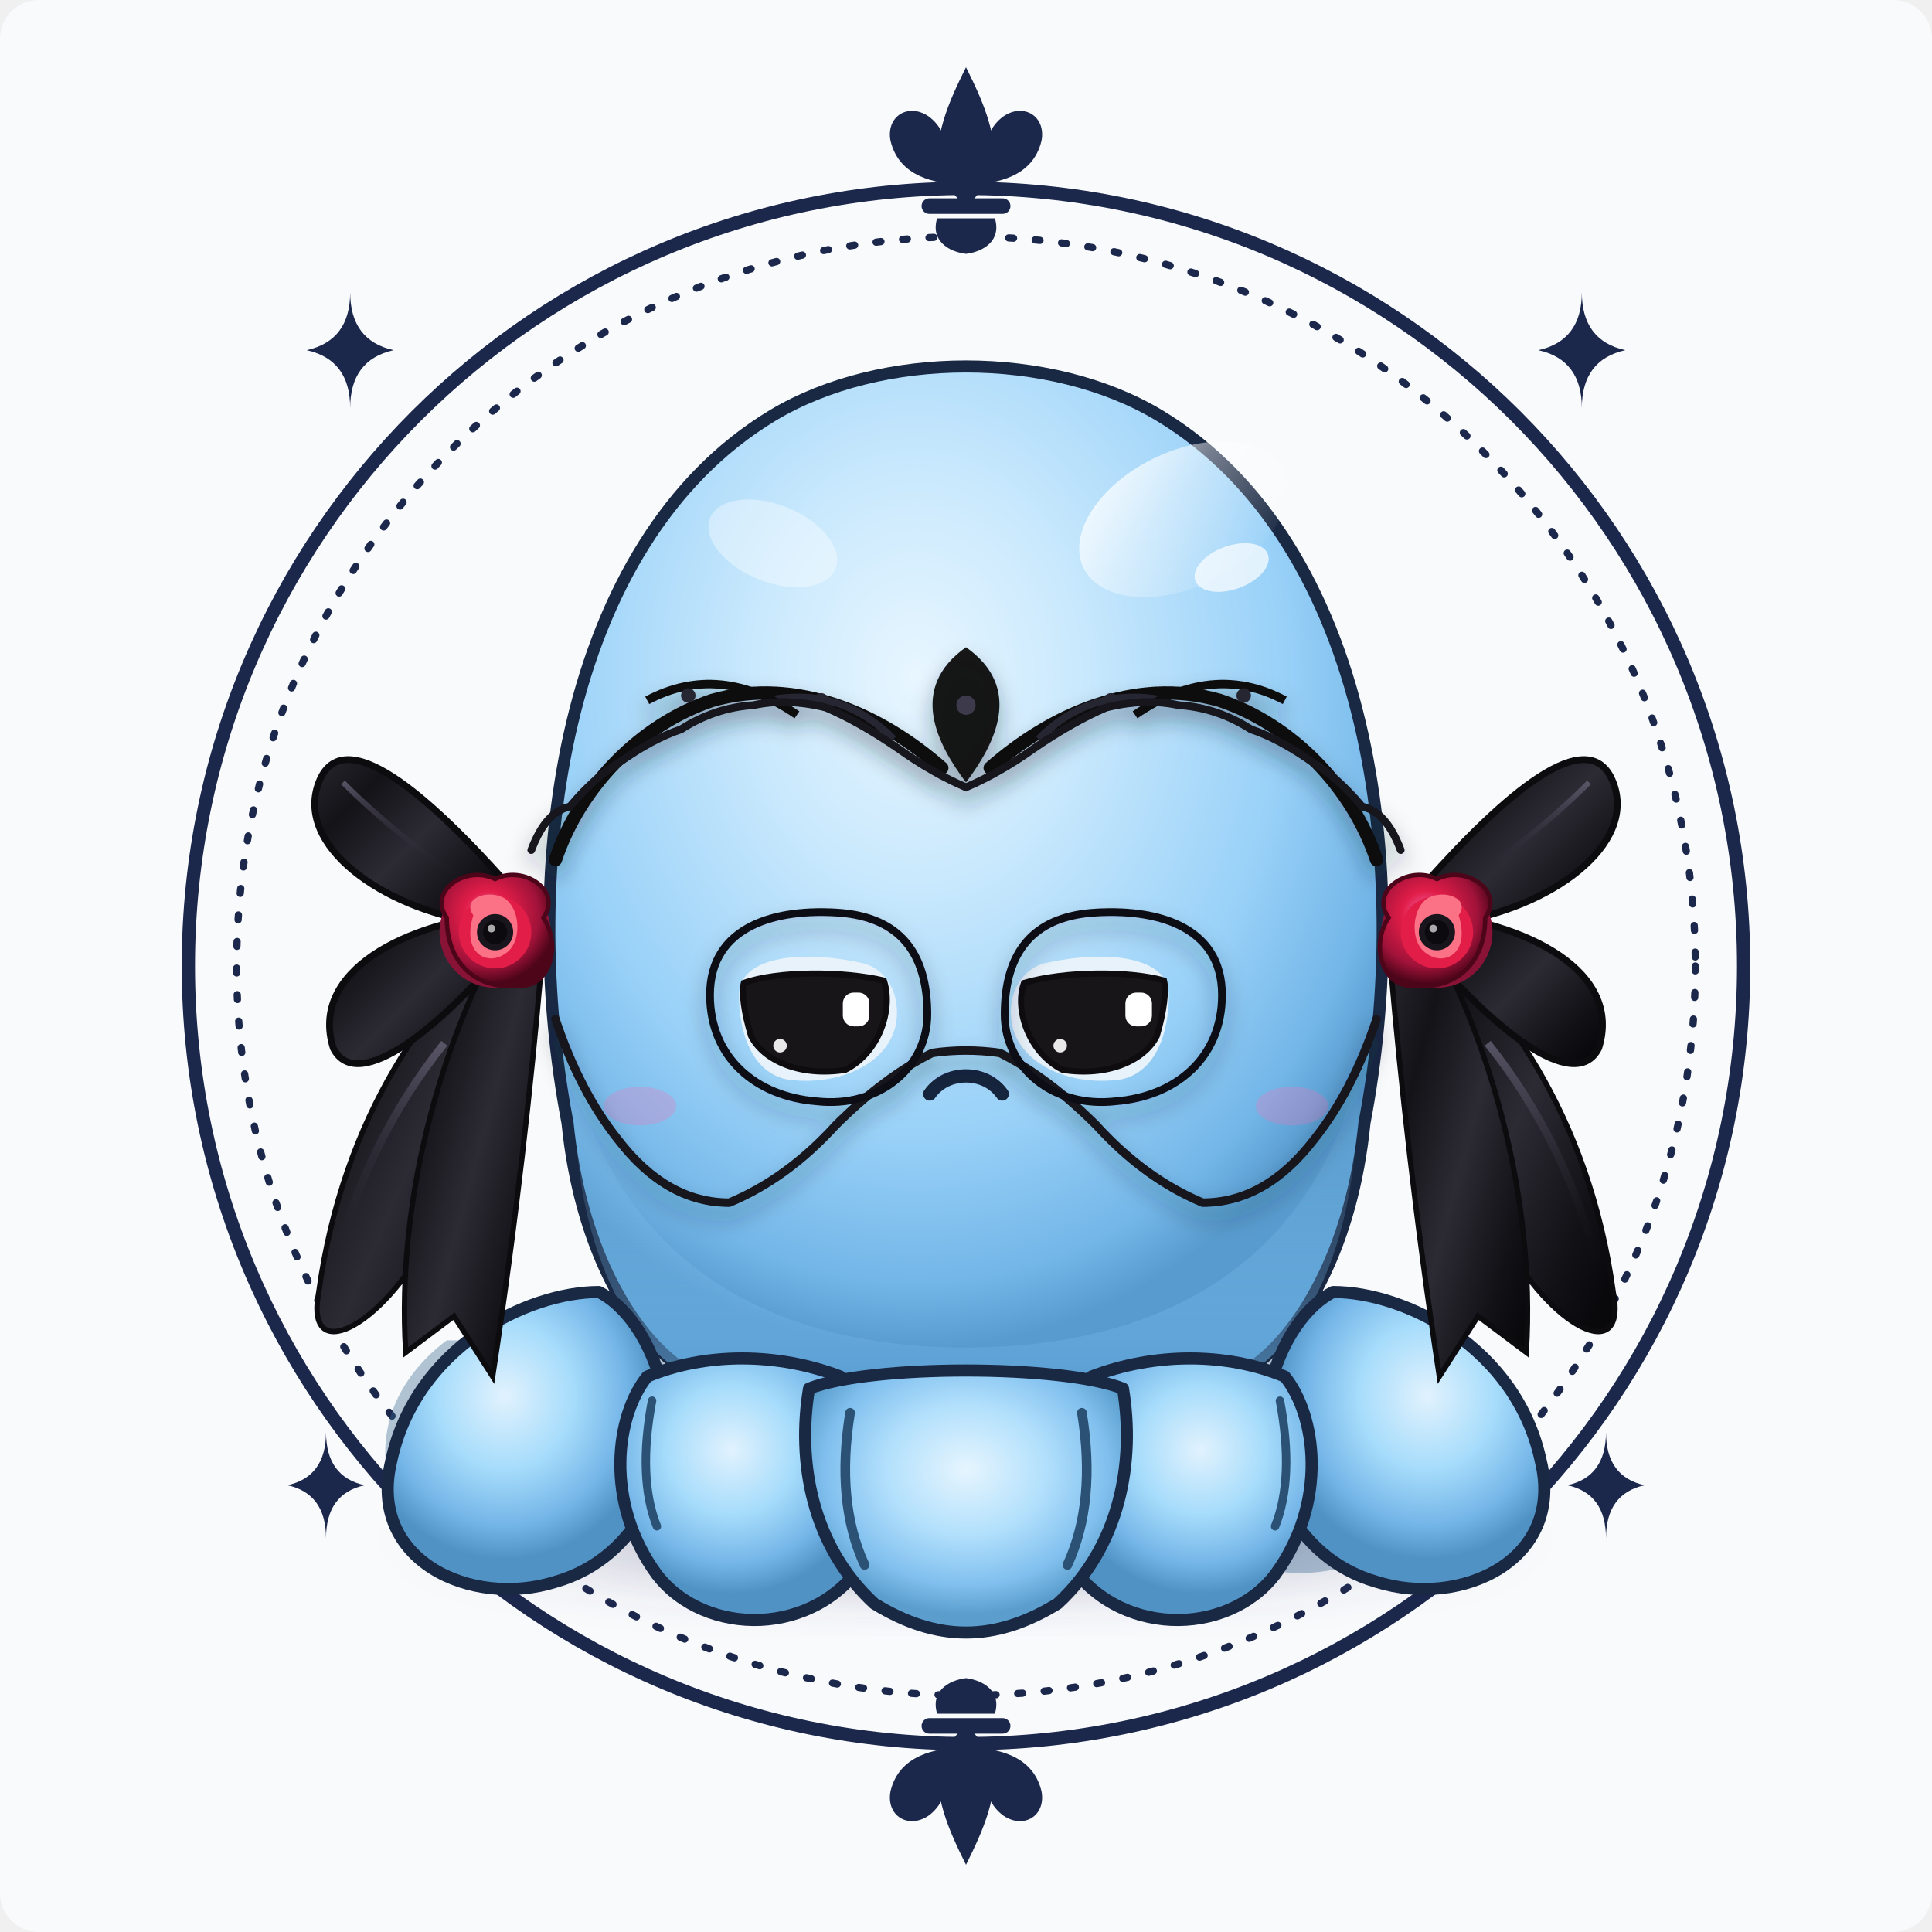
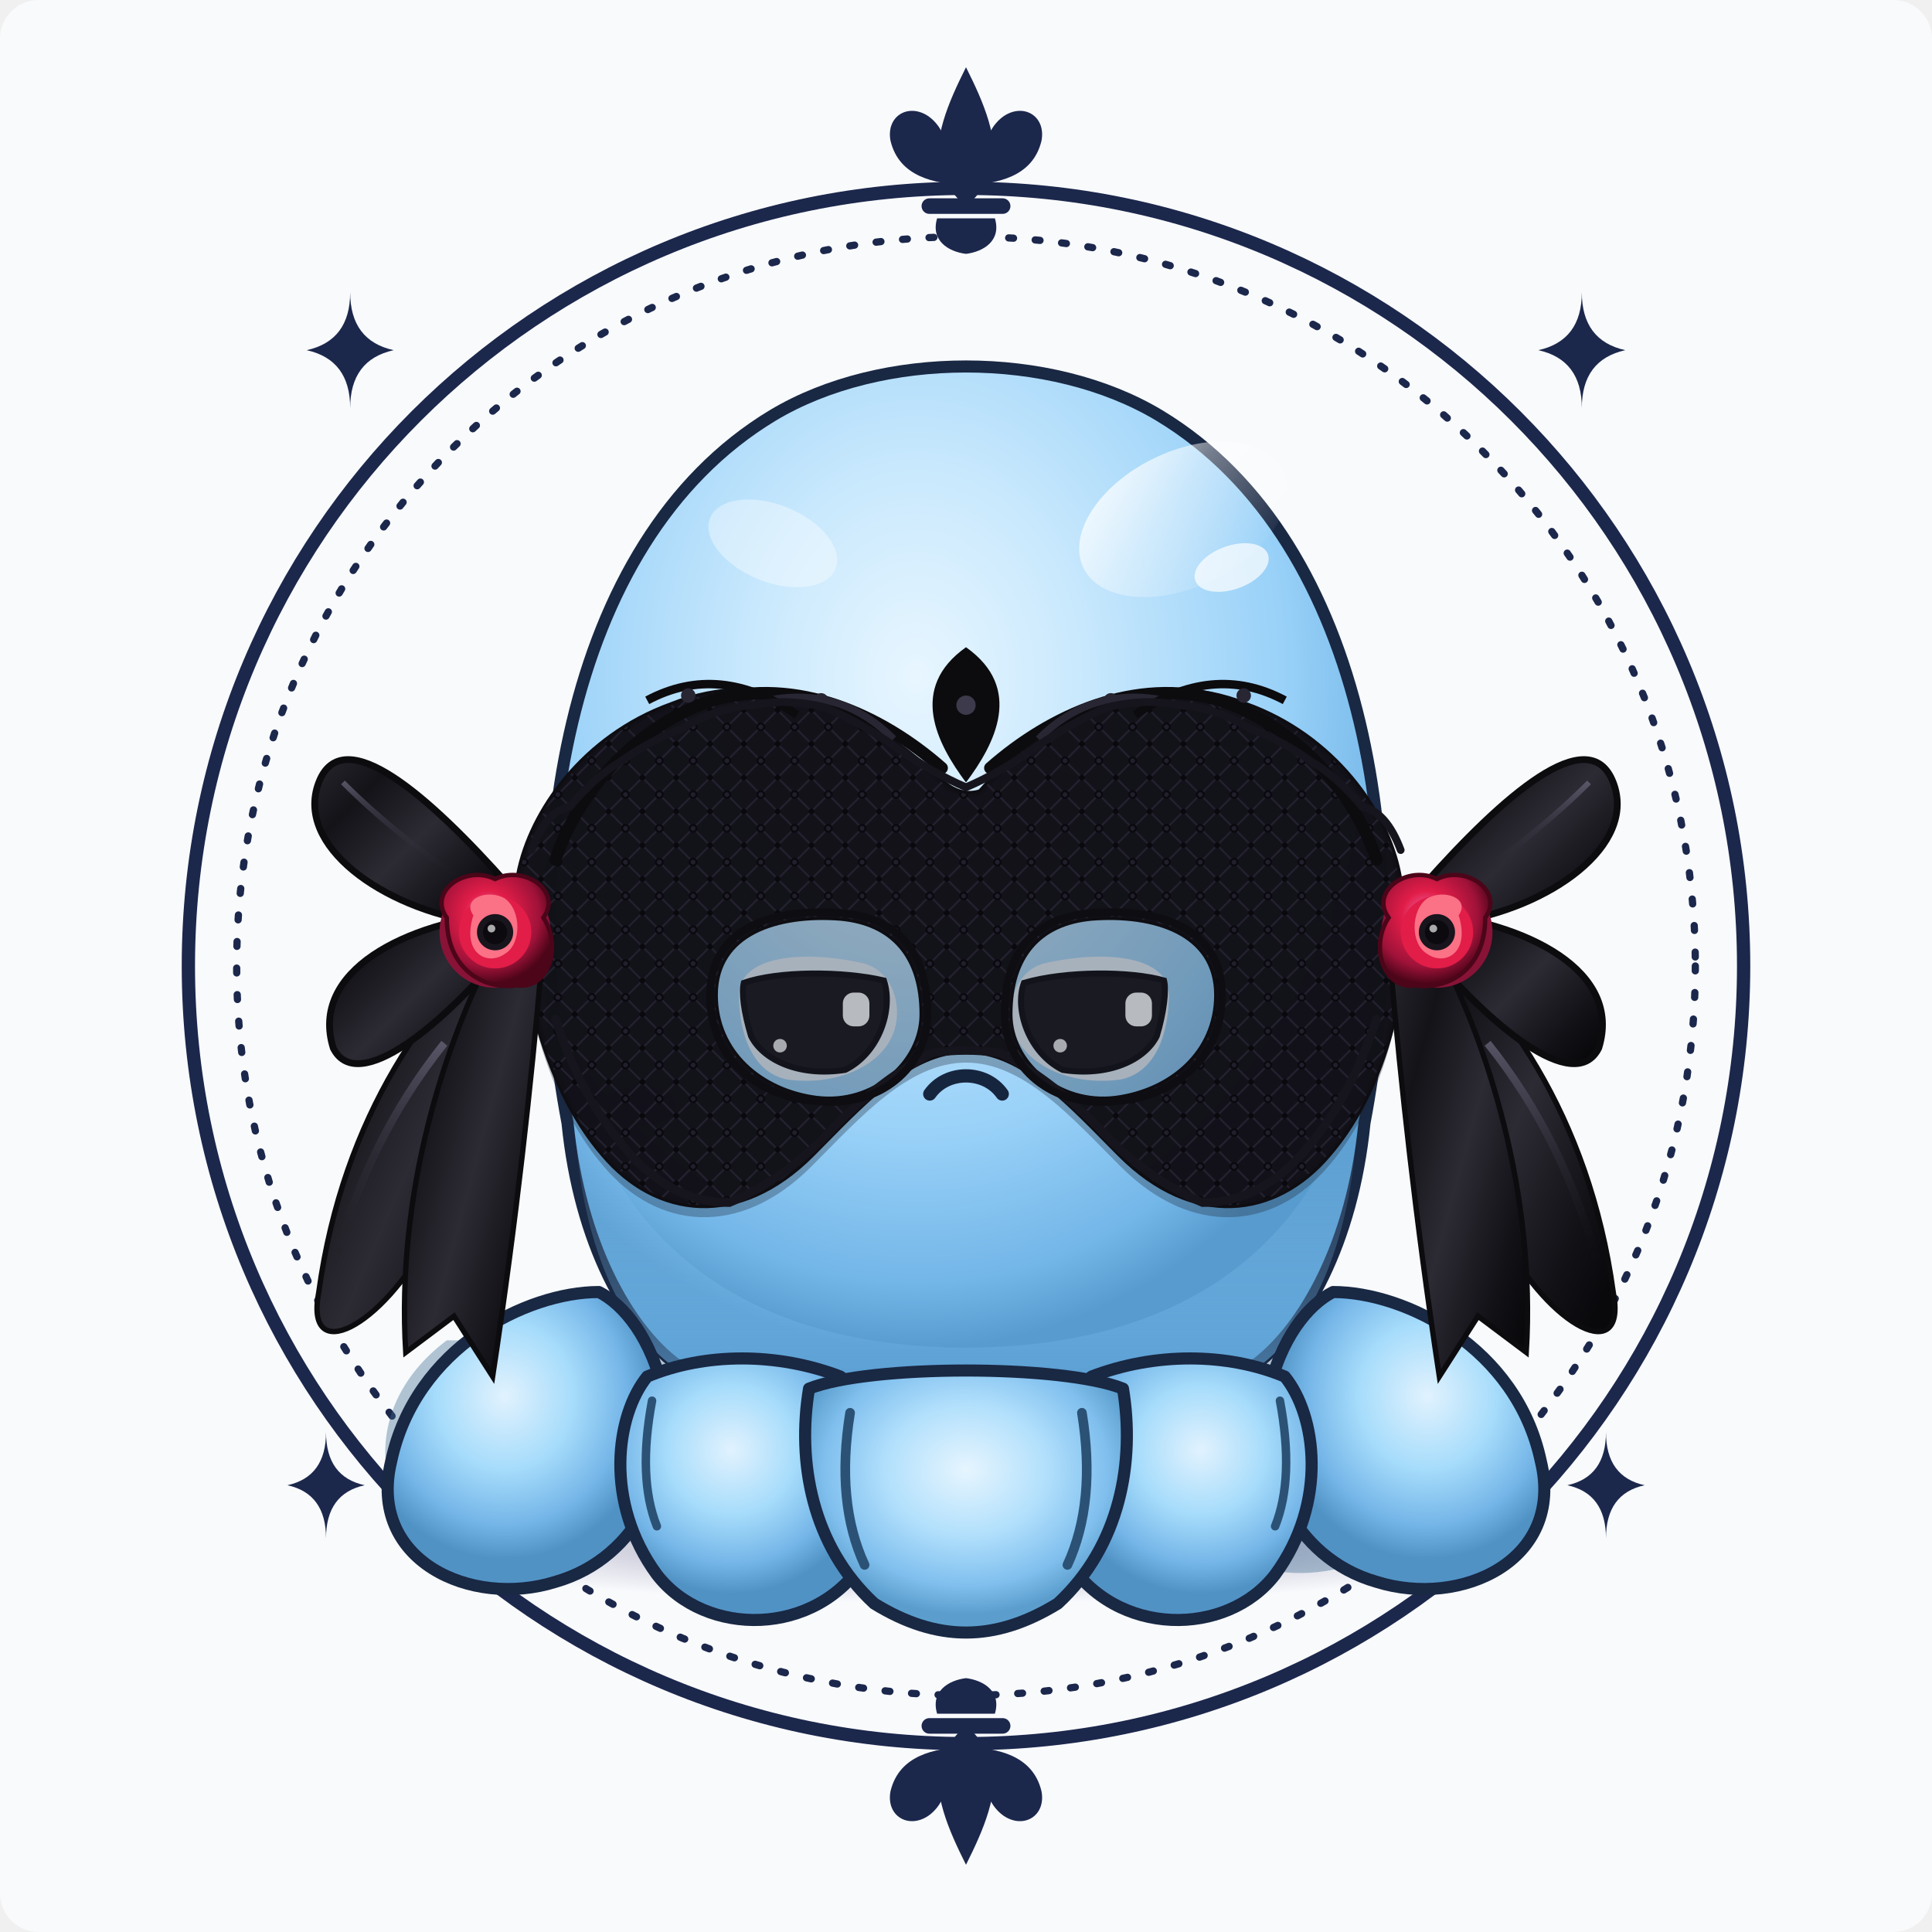
<svg xmlns="http://www.w3.org/2000/svg" viewBox="0 0 800 800" width="100%" height="100%">
  <defs>
-     <filter id="soft-ground-blur" x="-20%" y="-20%" width="140%" height="140%">
-       <feGaussianBlur stdDeviation="9" result="blur" />
-     </filter>
-     <filter id="mask-depth-shadow" x="-15%" y="-15%" width="130%" height="130%">
-       <feDropShadow dx="0" dy="5" stdDeviation="4.5" flood-color="#1B2536" flood-opacity="0.38" />
-     </filter>
    <radialGradient id="head-dome-grad" cx="44%" cy="30%" r="65%">
      <stop offset="0%" stop-color="#E8F6FF" />
      <stop offset="30%" stop-color="#CAE9FD" />
      <stop offset="68%" stop-color="#99D1F8" />
      <stop offset="90%" stop-color="#73B6E8" />
      <stop offset="100%" stop-color="#589BCE" />
    </radialGradient>
    <linearGradient id="head-ambient-shade" x1="0%" y1="0%" x2="0%" y2="100%">
      <stop offset="0%" stop-color="#A2D7FC" stop-opacity="0" />
      <stop offset="65%" stop-color="#7ABEF0" stop-opacity="0.3" />
      <stop offset="100%" stop-color="#5296CC" stop-opacity="0.8" />
    </linearGradient>
    <linearGradient id="gloss-sheen" x1="0%" y1="0%" x2="80%" y2="100%">
      <stop offset="0%" stop-color="#FFFFFF" stop-opacity="0.9" />
      <stop offset="45%" stop-color="#FFFFFF" stop-opacity="0.4" />
      <stop offset="100%" stop-color="#FFFFFF" stop-opacity="0" />
    </linearGradient>
    <radialGradient id="tentacle-cushion-center" cx="50%" cy="38%" r="55%">
      <stop offset="0%" stop-color="#E6F5FE" />
      <stop offset="45%" stop-color="#B2E0FC" />
      <stop offset="80%" stop-color="#80BFEE" />
      <stop offset="100%" stop-color="#5B9ECD" />
    </radialGradient>
    <radialGradient id="tentacle-cushion-left" cx="42%" cy="35%" r="55%">
      <stop offset="0%" stop-color="#E1F2FE" />
      <stop offset="45%" stop-color="#A6DCFB" />
      <stop offset="80%" stop-color="#73B4E7" />
      <stop offset="100%" stop-color="#5192C5" />
    </radialGradient>
    <radialGradient id="tentacle-cushion-right" cx="58%" cy="35%" r="55%">
      <stop offset="0%" stop-color="#E1F2FE" />
      <stop offset="45%" stop-color="#A6DCFB" />
      <stop offset="80%" stop-color="#73B4E7" />
      <stop offset="100%" stop-color="#5192C5" />
    </radialGradient>
    <radialGradient id="ground-shadow" cx="50%" cy="50%" r="50%">
      <stop offset="0%" stop-color="#2D2847" stop-opacity="0.52" />
      <stop offset="55%" stop-color="#463E6E" stop-opacity="0.25" />
      <stop offset="100%" stop-color="#675E9C" stop-opacity="0" />
    </radialGradient>
    <pattern id="fine-lace-net" width="14" height="14" patternUnits="userSpaceOnUse">
-       <rect width="14" height="14" fill="#121118" fill-opacity="0.91" />
+       <rect width="14" height="14" fill="#121118" fill-opacity="0.92" />
      <path d="M 0,0 L 14,14 M 14,0 L 0,14" stroke="#2B293A" stroke-width="0.8" opacity="0.65" />
-       <circle cx="7" cy="7" r="2" fill="#0A090E" />
-       <circle cx="7" cy="7" r="1.1" fill="#3D3A4F" opacity="0.45" />
-       <circle cx="0" cy="0" r="1.3" fill="#0A090E" />
-       <circle cx="14" cy="0" r="1.3" fill="#0A090E" />
-       <circle cx="0" cy="14" r="1.3" fill="#0A090E" />
-       <circle cx="14" cy="14" r="1.3" fill="#0A090E" />
+       <circle cx="7" cy="7" r="1.8" fill="#0A090E" />
+       <circle cx="7" cy="7" r="1" fill="#3D3A4F" opacity="0.45" />
+       <circle cx="0" cy="0" r="1.2" fill="#0A090E" />
+       <circle cx="14" cy="0" r="1.2" fill="#0A090E" />
+       <circle cx="0" cy="14" r="1.2" fill="#0A090E" />
+       <circle cx="14" cy="14" r="1.2" fill="#0A090E" />
    </pattern>
    <linearGradient id="satin-ribbon-grad" x1="0%" y1="0%" x2="100%" y2="85%">
      <stop offset="0%" stop-color="#28262E" />
      <stop offset="25%" stop-color="#141318" />
      <stop offset="55%" stop-color="#2C2A33" />
      <stop offset="85%" stop-color="#121116" />
      <stop offset="100%" stop-color="#09080B" />
    </linearGradient>
    <linearGradient id="satin-sheen" x1="0%" y1="0%" x2="0%" y2="100%">
      <stop offset="0%" stop-color="#69657A" stop-opacity="0.75" />
      <stop offset="50%" stop-color="#454252" stop-opacity="0.25" />
      <stop offset="100%" stop-color="#1A1920" stop-opacity="0" />
    </linearGradient>
    <radialGradient id="pink-petal-grad" cx="42%" cy="36%" r="62%">
      <stop offset="0%" stop-color="#F472B6" />
      <stop offset="35%" stop-color="#E11D48" />
      <stop offset="75%" stop-color="#9F1239" />
      <stop offset="100%" stop-color="#4C0519" />
    </radialGradient>
  </defs>
  <rect width="800" height="800" fill="#F8FAFC" rx="16" />
  <g id="heraldic-frame">
-     <g transform="translate(145, 145)">
-       <path d="M 0,-24 Q 0,-4 18,0 Q 0,4 0,24 Q 0,4 -18,0 Q 0,-4 0,-24 Z" fill="#1C274C" />
-     </g>
-     <g transform="translate(655, 145)">
-       <path d="M 0,-24 Q 0,-4 18,0 Q 0,4 0,24 Q 0,4 -18,0 Q 0,-4 0,-24 Z" fill="#1C274C" />
-     </g>
-     <g transform="translate(135, 615)">
-       <path d="M 0,-22 Q 0,-3.5 16,0 Q 0,3.5 0,22 Q 0,3.5 -16,0 Q 0,-3.5 0,-22 Z" fill="#1C274C" />
-     </g>
-     <g transform="translate(665, 615)">
-       <path d="M 0,-22 Q 0,-3.5 16,0 Q 0,3.5 0,22 Q 0,3.5 -16,0 Q 0,-3.5 0,-22 Z" fill="#1C274C" />
-     </g>
+     <path d="M 145,121 Q 145,141 163,145 Q 145,149 145,169 Q 145,149 127,145 Q 145,141 145,121 Z" fill="#1C274C" />
+     <path d="M 655,121 Q 655,141 673,145 Q 655,149 655,169 Q 655,149 637,145 Q 655,141 655,121 Z" fill="#1C274C" />
+     <path d="M 135,593 Q 135,611.5 151,615 Q 135,618.5 135,637 Q 135,618.5 119,615 Q 135,611.5 135,593 Z" fill="#1C274C" />
+     <path d="M 665,593 Q 665,611.5 681,615 Q 665,618.5 665,637 Q 665,618.5 649,615 Q 665,611.5 665,593 Z" fill="#1C274C" />
    <circle cx="400" cy="400" r="322" fill="none" stroke="#1C274C" stroke-width="5.5" />
    <circle cx="400" cy="400" r="302" fill="none" stroke="#1C274C" stroke-width="3" stroke-dasharray="2, 9" stroke-linecap="round" />
    <g id="top-crest" transform="translate(400, 72) scale(0.92)">
      <path d="M 0,-48 C 8,-32 15,-16 12,0 C 7,8 2,13 0,15 C -2,13 -7,8 -12,0 C -15,-16 -8,-32 0,-48 Z" fill="#1C274C" />
      <path d="M -3,5 C -13,4 -30,2 -34,-15 C -36,-26 -26,-32 -17,-26 C -7,-19 -7,-4 -2,7 Z" fill="#1C274C" />
      <path d="M 3,5 C 13,4 30,2 34,-15 C 36,-26 26,-32 17,-26 C 7,-19 7,-4 2,7 Z" fill="#1C274C" />
      <rect x="-20" y="11" width="40" height="7" rx="3.5" fill="#1C274C" />
      <path d="M -13,20 C -16,30 -8,35 0,36 C 8,35 16,30 13,20 Z" fill="#1C274C" />
    </g>
    <g id="bottom-crest" transform="translate(400, 728) scale(0.92) rotate(180)">
      <path d="M 0,-48 C 8,-32 15,-16 12,0 C 7,8 2,13 0,15 C -2,13 -7,8 -12,0 C -15,-16 -8,-32 0,-48 Z" fill="#1C274C" />
      <path d="M -3,5 C -13,4 -30,2 -34,-15 C -36,-26 -26,-32 -17,-26 C -7,-19 -7,-4 -2,7 Z" fill="#1C274C" />
      <path d="M 3,5 C 13,4 30,2 34,-15 C 36,-26 26,-32 17,-26 C 7,-19 7,-4 2,7 Z" fill="#1C274C" />
      <rect x="-20" y="11" width="40" height="7" rx="3.5" fill="#1C274C" />
      <path d="M -13,20 C -16,30 -8,35 0,36 C 8,35 16,30 13,20 Z" fill="#1C274C" />
    </g>
  </g>
-   <ellipse cx="400" cy="638" rx="240" ry="28" fill="url(#ground-shadow)" filter="url(#soft-ground-blur)" />
+   <ellipse cx="400" cy="638" rx="240" ry="26" fill="url(#ground-shadow)" />
  <g id="octopus-character">
-     <path d="M 185,555               C 145,585 155,635 195,648               C 235,660 260,638 275,612               C 295,650 340,660 380,652               C 415,660 460,650 480,612               C 495,638 520,660 560,648               C 600,635 610,585 570,555               Z" fill="#3B6991" opacity="0.38" />
-     <path d="M 235,465               C 215,360 232,225 320,172               C 365,145 435,145 480,172               C 568,225 585,360 565,465               C 560,515 540,550 520,565               C 450,585 350,585 280,565               C 260,550 240,515 235,465 Z" fill="url(#head-dome-grad)" stroke="#192843" stroke-width="5" stroke-linejoin="round" />
-     <path d="M 238,445               C 236,495 250,550 285,570               C 340,590 460,590 515,570               C 550,550 564,495 562,445               C 545,515 490,558 400,558               C 310,558 255,515 238,445 Z" fill="url(#head-ambient-shade)" />
-     <path d="M 248,535               C 218,535 172,558 162,605               C 152,646 195,666 230,655               C 265,645 280,608 275,578               C 270,554 258,540 248,535 Z" fill="url(#tentacle-cushion-left)" stroke="#192843" stroke-width="5" stroke-linejoin="round" />
-     <path d="M 552,535               C 582,535 628,558 638,605               C 648,646 605,666 570,655               C 535,645 520,608 525,578               C 530,554 542,540 552,535 Z" fill="url(#tentacle-cushion-right)" stroke="#192843" stroke-width="5" stroke-linejoin="round" />
-     <path d="M 268,570               C 255,586 250,622 272,652               C 292,678 338,678 358,646               C 372,622 368,586 348,570               C 322,560 292,560 268,570 Z" fill="url(#tentacle-cushion-left)" stroke="#192843" stroke-width="5" stroke-linejoin="round" />
-     <path d="M 532,570               C 545,586 550,622 528,652               C 508,678 462,678 442,646               C 428,622 432,586 452,570               C 478,560 508,560 532,570 Z" fill="url(#tentacle-cushion-right)" stroke="#192843" stroke-width="5" stroke-linejoin="round" />
-     <path d="M 335,575               C 330,605 336,640 362,664               C 388,680 412,680 438,664               C 464,640 470,605 465,575               C 440,565 360,565 335,575 Z" fill="url(#tentacle-cushion-center)" stroke="#192843" stroke-width="5" stroke-linejoin="round" />
+     <path d="M 185,555 C 145,585 155,635 195,648 C 235,660 260,638 275,612 C 295,650 340,660 380,652 C 415,660 460,650 480,612 C 495,638 520,660 560,648 C 600,635 610,585 570,555 Z" fill="#3B6991" opacity="0.38" />
+     <path d="M 235,465 C 215,360 232,225 320,172 C 365,145 435,145 480,172 C 568,225 585,360 565,465 C 560,515 540,550 520,565 C 450,585 350,585 280,565 C 260,550 240,515 235,465 Z" fill="url(#head-dome-grad)" stroke="#192843" stroke-width="5" stroke-linejoin="round" />
+     <path d="M 238,445 C 236,495 250,550 285,570 C 340,590 460,590 515,570 C 550,550 564,495 562,445 C 545,515 490,558 400,558 C 310,558 255,515 238,445 Z" fill="url(#head-ambient-shade)" />
+     <path d="M 248,535 C 218,535 172,558 162,605 C 152,646 195,666 230,655 C 265,645 280,608 275,578 C 270,554 258,540 248,535 Z" fill="url(#tentacle-cushion-left)" stroke="#192843" stroke-width="5" stroke-linejoin="round" />
+     <path d="M 552,535 C 582,535 628,558 638,605 C 648,646 605,666 570,655 C 535,645 520,608 525,578 C 530,554 542,540 552,535 Z" fill="url(#tentacle-cushion-right)" stroke="#192843" stroke-width="5" stroke-linejoin="round" />
+     <path d="M 268,570 C 255,586 250,622 272,652 C 292,678 338,678 358,646 C 372,622 368,586 348,570 C 322,560 292,560 268,570 Z" fill="url(#tentacle-cushion-left)" stroke="#192843" stroke-width="5" stroke-linejoin="round" />
+     <path d="M 532,570 C 545,586 550,622 528,652 C 508,678 462,678 442,646 C 428,622 432,586 452,570 C 478,560 508,560 532,570 Z" fill="url(#tentacle-cushion-right)" stroke="#192843" stroke-width="5" stroke-linejoin="round" />
+     <path d="M 335,575 C 330,605 336,640 362,664 C 388,680 412,680 438,664 C 464,640 470,605 465,575 C 440,565 360,565 335,575 Z" fill="url(#tentacle-cushion-center)" stroke="#192843" stroke-width="5" stroke-linejoin="round" />
    <path d="M 270,580 Q 264,612 272,632" stroke="#2B5275" stroke-width="3.5" fill="none" stroke-linecap="round" />
    <path d="M 352,585 Q 346,622 358,648" stroke="#2B5275" stroke-width="4" fill="none" stroke-linecap="round" />
    <path d="M 448,585 Q 454,622 442,648" stroke="#2B5275" stroke-width="4" fill="none" stroke-linecap="round" />
    <path d="M 530,580 Q 536,612 528,632" stroke="#2B5275" stroke-width="3.5" fill="none" stroke-linecap="round" />
    <ellipse cx="490" cy="215" rx="46" ry="28" transform="rotate(-26 490 215)" fill="url(#gloss-sheen)" />
    <ellipse cx="510" cy="235" rx="16" ry="9" transform="rotate(-20 510 235)" fill="#FFFFFF" opacity="0.7" />
    <ellipse cx="320" cy="225" rx="28" ry="16" transform="rotate(22 320 225)" fill="#FFFFFF" opacity="0.38" />
    <g id="deadpan-eyes">
      <g id="left-eye">
        <path d="M 306,412 C 306,396 332,393 358,399 C 368,402 373,413 371,424 C 368,440 348,450 326,447 C 311,444 306,427 306,412 Z" fill="#E8F2FA" />
        <path d="M 308,407 C 322,402 349,402 366,406 C 370,418 364,436 350,443 C 331,446 316,439 311,429 C 308,419 307,411 308,407 Z" fill="#181519" stroke="#0E0C0F" stroke-width="2.5" />
        <rect x="349" y="411" width="11" height="14" rx="4.5" fill="#FFFFFF" />
        <circle cx="323" cy="433" r="2.8" fill="#FFFFFF" opacity="0.9" />
      </g>
      <g id="right-eye">
        <path d="M 432,399 C 458,393 484,396 484,412 C 484,427 479,444 464,447 C 442,450 422,440 419,424 C 417,413 422,402 432,399 Z" fill="#E8F2FA" />
        <path d="M 424,407 C 441,402 468,402 482,406 C 483,410 482,419 479,429 C 474,439 459,446 440,443 C 426,436 420,418 424,407 Z" fill="#181519" stroke="#0E0C0F" stroke-width="2.5" />
        <rect x="466" y="411" width="11" height="14" rx="4.5" fill="#FFFFFF" />
        <circle cx="439" cy="433" r="2.8" fill="#FFFFFF" opacity="0.9" />
      </g>
    </g>
    <path d="M 385,453 C 392,443 408,443 415,453" fill="none" stroke="#16253E" stroke-width="5.5" stroke-linecap="round" />
    <ellipse cx="265" cy="458" rx="15" ry="8" fill="#F472B6" opacity="0.28" />
    <ellipse cx="535" cy="458" rx="15" ry="8" fill="#F472B6" opacity="0.28" />
-     <g id="lace-masquerade-mask" filter="url(#mask-depth-shadow)">
-       <path d="         /* Outer mask silhouette */         M 215,362          C 220,336 242,305 278,292          C 318,276 358,294 388,322          C 394,328 400,330 406,328          C 436,294 476,276 516,292          C 552,305 574,336 579,362          C 586,398 576,448 550,478          C 528,504 494,508 464,478          C 444,458 424,435 400,435          C 376,435 356,458 336,478          C 306,508 272,504 250,478          C 224,448 214,398 215,362 Z           /* Left eye hole cutout */         M 296,412          C 296,386 322,378 348,380          C 370,382 382,396 382,420          C 382,440 362,458 338,455          C 315,452 296,436 296,412 Z           /* Right eye hole cutout */         M 418,420          C 418,396 430,382 452,380          C 478,378 504,386 504,412          C 504,436 485,452 462,455          C 438,458 418,440 418,420 Z         " fill="url(#fine-lace-net)" fill-rule="evenodd" stroke="#0E0D12" stroke-width="2.5" />
-       <path d="M 400,324 C 388,308 376,285 400,268 C 424,285 412,308 400,324 Z" fill="#0C0B0E" opacity="0.95" />
+     <g id="lace-masquerade-mask">
+       <path d="M 215,367 C 220,341 242,310 278,297 C 318,281 358,299 388,327 C 394,333 400,335 406,333 C 436,299 476,281 516,297 C 552,310 574,341 579,367 C 586,403 576,453 550,483 C 528,509 494,513 464,483 C 444,463 424,440 400,440 C 376,440 356,463 336,483 C 306,513 272,509 250,483 C 224,453 214,403 215,367 Z" fill="#1B2536" opacity="0.32" />
+       <path d="M 215,362 C 220,336 242,305 278,292 C 318,276 358,294 388,322 C 394,328 400,330 406,328 C 436,294 476,276 516,292 C 552,305 574,336 579,362 C 586,398 576,448 550,478 C 528,504 494,508 464,478 C 444,458 424,435 400,435 C 376,435 356,458 336,478 C 306,508 272,504 250,478 C 224,448 214,398 215,362 Z M 296,412 C 296,386 322,378 348,380 C 370,382 382,396 382,420 C 382,440 362,458 338,455 C 315,452 296,436 296,412 Z M 418,420 C 418,396 430,382 452,380 C 478,378 504,386 504,412 C 504,436 485,452 462,455 C 438,458 418,440 418,420 Z" fill="#121118" fill-opacity="0.88" fill-rule="evenodd" stroke="#0E0D12" stroke-width="2.5" />
+       <path d="M 215,362 C 220,336 242,305 278,292 C 318,276 358,294 388,322 C 394,328 400,330 406,328 C 436,294 476,276 516,292 C 552,305 574,336 579,362 C 586,398 576,448 550,478 C 528,504 494,508 464,478 C 444,458 424,435 400,435 C 376,435 356,458 336,478 C 306,508 272,504 250,478 C 224,448 214,398 215,362 Z M 296,412 C 296,386 322,378 348,380 C 370,382 382,396 382,420 C 382,440 362,458 338,455 C 315,452 296,436 296,412 Z M 418,420 C 418,396 430,382 452,380 C 478,378 504,386 504,412 C 504,436 485,452 462,455 C 438,458 418,440 418,420 Z" fill="url(#fine-lace-net)" fill-rule="evenodd" />
+       <path d="M 400,324 C 388,308 376,285 400,268 C 424,285 412,308 400,324 Z" fill="#0C0B0E" />
      <circle cx="400" cy="292" r="4" fill="#3D3A4B" />
-       <path d="M 390,318 C 365,296 330,280 295,290 C 265,300 240,326 230,356" fill="none" stroke="#0C0B0E" stroke-width="5.5" stroke-linecap="round" />
+       <path d="M 390,318 C 365,296 330,280 295,290 C 265,300 240,326 230,356" fill="none" stroke="#0C0B0E" stroke-width="5" stroke-linecap="round" />
      <path d="M 370,306 Q 348,284 318,290" fill="none" stroke="#282633" stroke-width="3" />
      <path d="M 330,296 Q 298,274 268,290" fill="none" stroke="#0C0B0E" stroke-width="3.5" />
      <circle cx="340" cy="290" r="3" fill="#282633" />
      <circle cx="285" cy="288" r="3" fill="#282633" />
-       <path d="M 410,318 C 435,296 470,280 505,290 C 535,300 560,326 570,356" fill="none" stroke="#0C0B0E" stroke-width="5.5" stroke-linecap="round" />
+       <path d="M 410,318 C 435,296 470,280 505,290 C 535,300 560,326 570,356" fill="none" stroke="#0C0B0E" stroke-width="5" stroke-linecap="round" />
      <path d="M 430,306 Q 452,284 482,290" fill="none" stroke="#282633" stroke-width="3" />
      <path d="M 470,296 Q 502,274 532,290" fill="none" stroke="#0C0B0E" stroke-width="3.5" />
      <circle cx="460" cy="290" r="3" fill="#282633" />
      <circle cx="515" cy="288" r="3" fill="#282633" />
-       <path d="         M 220,352          Q 226,336 236,334 Q 246,322 256,316 Q 270,306 282,302 Q 296,293 312,292          Q 326,289 342,293 Q 356,299 372,310 Q 386,320 400,326 Q 414,320 428,310          Q 444,299 458,293 Q 474,289 488,292 Q 504,293 518,302 Q 530,306 544,316          Q 554,322 564,334 Q 574,336 580,352" fill="none" stroke="#16151D" stroke-width="3.2" stroke-linecap="round" />
-       <path d="         M 230,422          Q 240,452 256,472 Q 276,498 302,498 Q 326,488 346,466 Q 366,446 386,436          Q 400,434 414,436 Q 434,446 454,466 Q 474,488 498,498 Q 524,498 544,472          Q 560,452 570,422" fill="none" stroke="#16151D" stroke-width="3.5" stroke-linecap="round" />
+       <path d="M 220,352 Q 226,336 236,334 Q 246,322 256,316 Q 270,306 282,302 Q 296,293 312,292 Q 326,289 342,293 Q 356,299 372,310 Q 386,320 400,326 Q 414,320 428,310 Q 444,299 458,293 Q 474,289 488,292 Q 504,293 518,302 Q 530,306 544,316 Q 554,322 564,334 Q 574,336 580,352" fill="none" stroke="#16151D" stroke-width="3.2" stroke-linecap="round" />
+       <path d="M 230,422 Q 240,452 256,472 Q 276,498 302,498 Q 326,488 346,466 Q 366,446 386,436 Q 400,434 414,436 Q 434,446 454,466 Q 474,488 498,498 Q 524,498 544,472 Q 560,452 570,422" fill="none" stroke="#16151D" stroke-width="3.5" stroke-linecap="round" />
      <path d="M 294,412 C 294,383 322,376 348,378 C 372,380 384,394 384,420 C 384,442 364,459 338,456 C 313,454 294,438 294,412 Z" fill="none" stroke="#0E0D12" stroke-width="3.2" />
      <path d="M 416,420 C 416,394 428,380 452,378 C 478,376 506,383 506,412 C 506,438 487,454 462,456 C 436,459 416,442 416,420 Z" fill="none" stroke="#0E0D12" stroke-width="3.2" />
    </g>
    <g id="left-side-ornaments">
-       <path d="M 215,382                 C 178,412 142,462 132,535                 C 126,566 158,550 178,512                 C 194,482 208,432 218,396 Z" fill="url(#satin-ribbon-grad)" stroke="#0C0B0E" stroke-width="2.2" />
+       <path d="M 215,382 C 178,412 142,462 132,535 C 126,566 158,550 178,512 C 194,482 208,432 218,396 Z" fill="url(#satin-ribbon-grad)" stroke="#0C0B0E" stroke-width="2.2" />
      <path d="M 138,525 Q 152,472 184,432" stroke="url(#satin-sheen)" stroke-width="3.2" fill="none" />
-       <path d="M 205,392                 C 184,432 164,494 168,560                 L 188,545 L 204,570                 C 214,504 220,448 224,402 Z" fill="url(#satin-ribbon-grad)" stroke="#0C0B0E" stroke-width="2.2" />
-       <path d="M 210,366                 C 178,330 142,298 132,324                 C 122,350 158,376 198,382 Z" fill="url(#satin-ribbon-grad)" stroke="#0C0B0E" stroke-width="2.8" />
+       <path d="M 205,392 C 184,432 164,494 168,560 L 188,545 L 204,570 C 214,504 220,448 224,402 Z" fill="url(#satin-ribbon-grad)" stroke="#0C0B0E" stroke-width="2.2" />
+       <path d="M 210,366 C 178,330 142,298 132,324 C 122,350 158,376 198,382 Z" fill="url(#satin-ribbon-grad)" stroke="#0C0B0E" stroke-width="2.8" />
      <path d="M 142,324 Q 164,346 194,366" stroke="url(#satin-sheen)" stroke-width="2.2" fill="none" />
-       <path d="M 210,378                 C 168,382 128,402 138,434                 C 148,454 184,424 210,392 Z" fill="url(#satin-ribbon-grad)" stroke="#0C0B0E" stroke-width="2.8" />
+       <path d="M 210,378 C 168,382 128,402 138,434 C 148,454 184,424 210,392 Z" fill="url(#satin-ribbon-grad)" stroke="#0C0B0E" stroke-width="2.8" />
      <g id="left-rosette" transform="translate(205, 386)">
        <circle cx="0" cy="0" r="23" fill="#881337" />
        <path d="M -20,-6 C -28,-17 -12,-28 0,-22 C 12,-28 28,-17 20,-6 C 28,6 22,24 9,22 C -4,24 -20,16 -20,-6 Z" fill="url(#pink-petal-grad)" stroke="#4C0519" stroke-width="1.8" />
        <circle cx="0" cy="0" r="15" fill="#E11D48" />
        <path d="M -9,-7 C -14,-14 -3,-18 4,-14 C 11,-9 11,5 4,9 C -3,14 -14,9 -9,-7 Z" fill="#FB7185" />
        <circle cx="0" cy="0" r="7.5" fill="#18151D" />
        <circle cx="0" cy="0" r="5" fill="#0C0A0E" />
        <circle cx="-1.5" cy="-1.5" r="1.6" fill="#FFFFFF" opacity="0.65" />
      </g>
    </g>
    <g id="right-side-ornaments">
-       <path d="M 585,382                 C 622,412 658,462 668,535                 C 674,566 642,550 622,512                 C 606,482 592,432 582,396 Z" fill="url(#satin-ribbon-grad)" stroke="#0C0B0E" stroke-width="2.2" />
+       <path d="M 585,382 C 622,412 658,462 668,535 C 674,566 642,550 622,512 C 606,482 592,432 582,396 Z" fill="url(#satin-ribbon-grad)" stroke="#0C0B0E" stroke-width="2.2" />
      <path d="M 662,525 Q 648,472 616,432" stroke="url(#satin-sheen)" stroke-width="3.2" fill="none" />
-       <path d="M 595,392                 C 616,432 636,494 632,560                 L 612,545 L 596,570                 C 586,504 580,448 576,402 Z" fill="url(#satin-ribbon-grad)" stroke="#0C0B0E" stroke-width="2.2" />
-       <path d="M 590,366                 C 622,330 658,298 668,324                 C 678,350 642,376 602,382 Z" fill="url(#satin-ribbon-grad)" stroke="#0C0B0E" stroke-width="2.8" />
+       <path d="M 595,392 C 616,432 636,494 632,560 L 612,545 L 596,570 C 586,504 580,448 576,402 Z" fill="url(#satin-ribbon-grad)" stroke="#0C0B0E" stroke-width="2.2" />
+       <path d="M 590,366 C 622,330 658,298 668,324 C 678,350 642,376 602,382 Z" fill="url(#satin-ribbon-grad)" stroke="#0C0B0E" stroke-width="2.8" />
      <path d="M 658,324 Q 636,346 606,366" stroke="url(#satin-sheen)" stroke-width="2.2" fill="none" />
-       <path d="M 590,378                 C 632,382 672,402 662,434                 C 652,454 616,424 590,392 Z" fill="url(#satin-ribbon-grad)" stroke="#0C0B0E" stroke-width="2.8" />
+       <path d="M 590,378 C 632,382 672,402 662,434 C 652,454 616,424 590,392 Z" fill="url(#satin-ribbon-grad)" stroke="#0C0B0E" stroke-width="2.8" />
      <g id="right-rosette" transform="translate(595, 386)">
        <circle cx="0" cy="0" r="23" fill="#881337" />
        <path d="M 20,-6 C 28,-17 12,-28 0,-22 C -12,-28 -28,-17 -20,-6 C -28,6 -22,24 -9,22 C 4,24 20,16 20,-6 Z" fill="url(#pink-petal-grad)" stroke="#4C0519" stroke-width="1.8" />
        <circle cx="0" cy="0" r="15" fill="#E11D48" />
        <path d="M 9,-7 C 14,-14 3,-18 -4,-14 C -11,-9 -11,5 -4,9 C 3,14 14,9 9,-7 Z" fill="#FB7185" />
        <circle cx="0" cy="0" r="7.5" fill="#18151D" />
        <circle cx="0" cy="0" r="5" fill="#0C0A0E" />
        <circle cx="-1.5" cy="-1.5" r="1.6" fill="#FFFFFF" opacity="0.65" />
      </g>
    </g>
  </g>
</svg>
